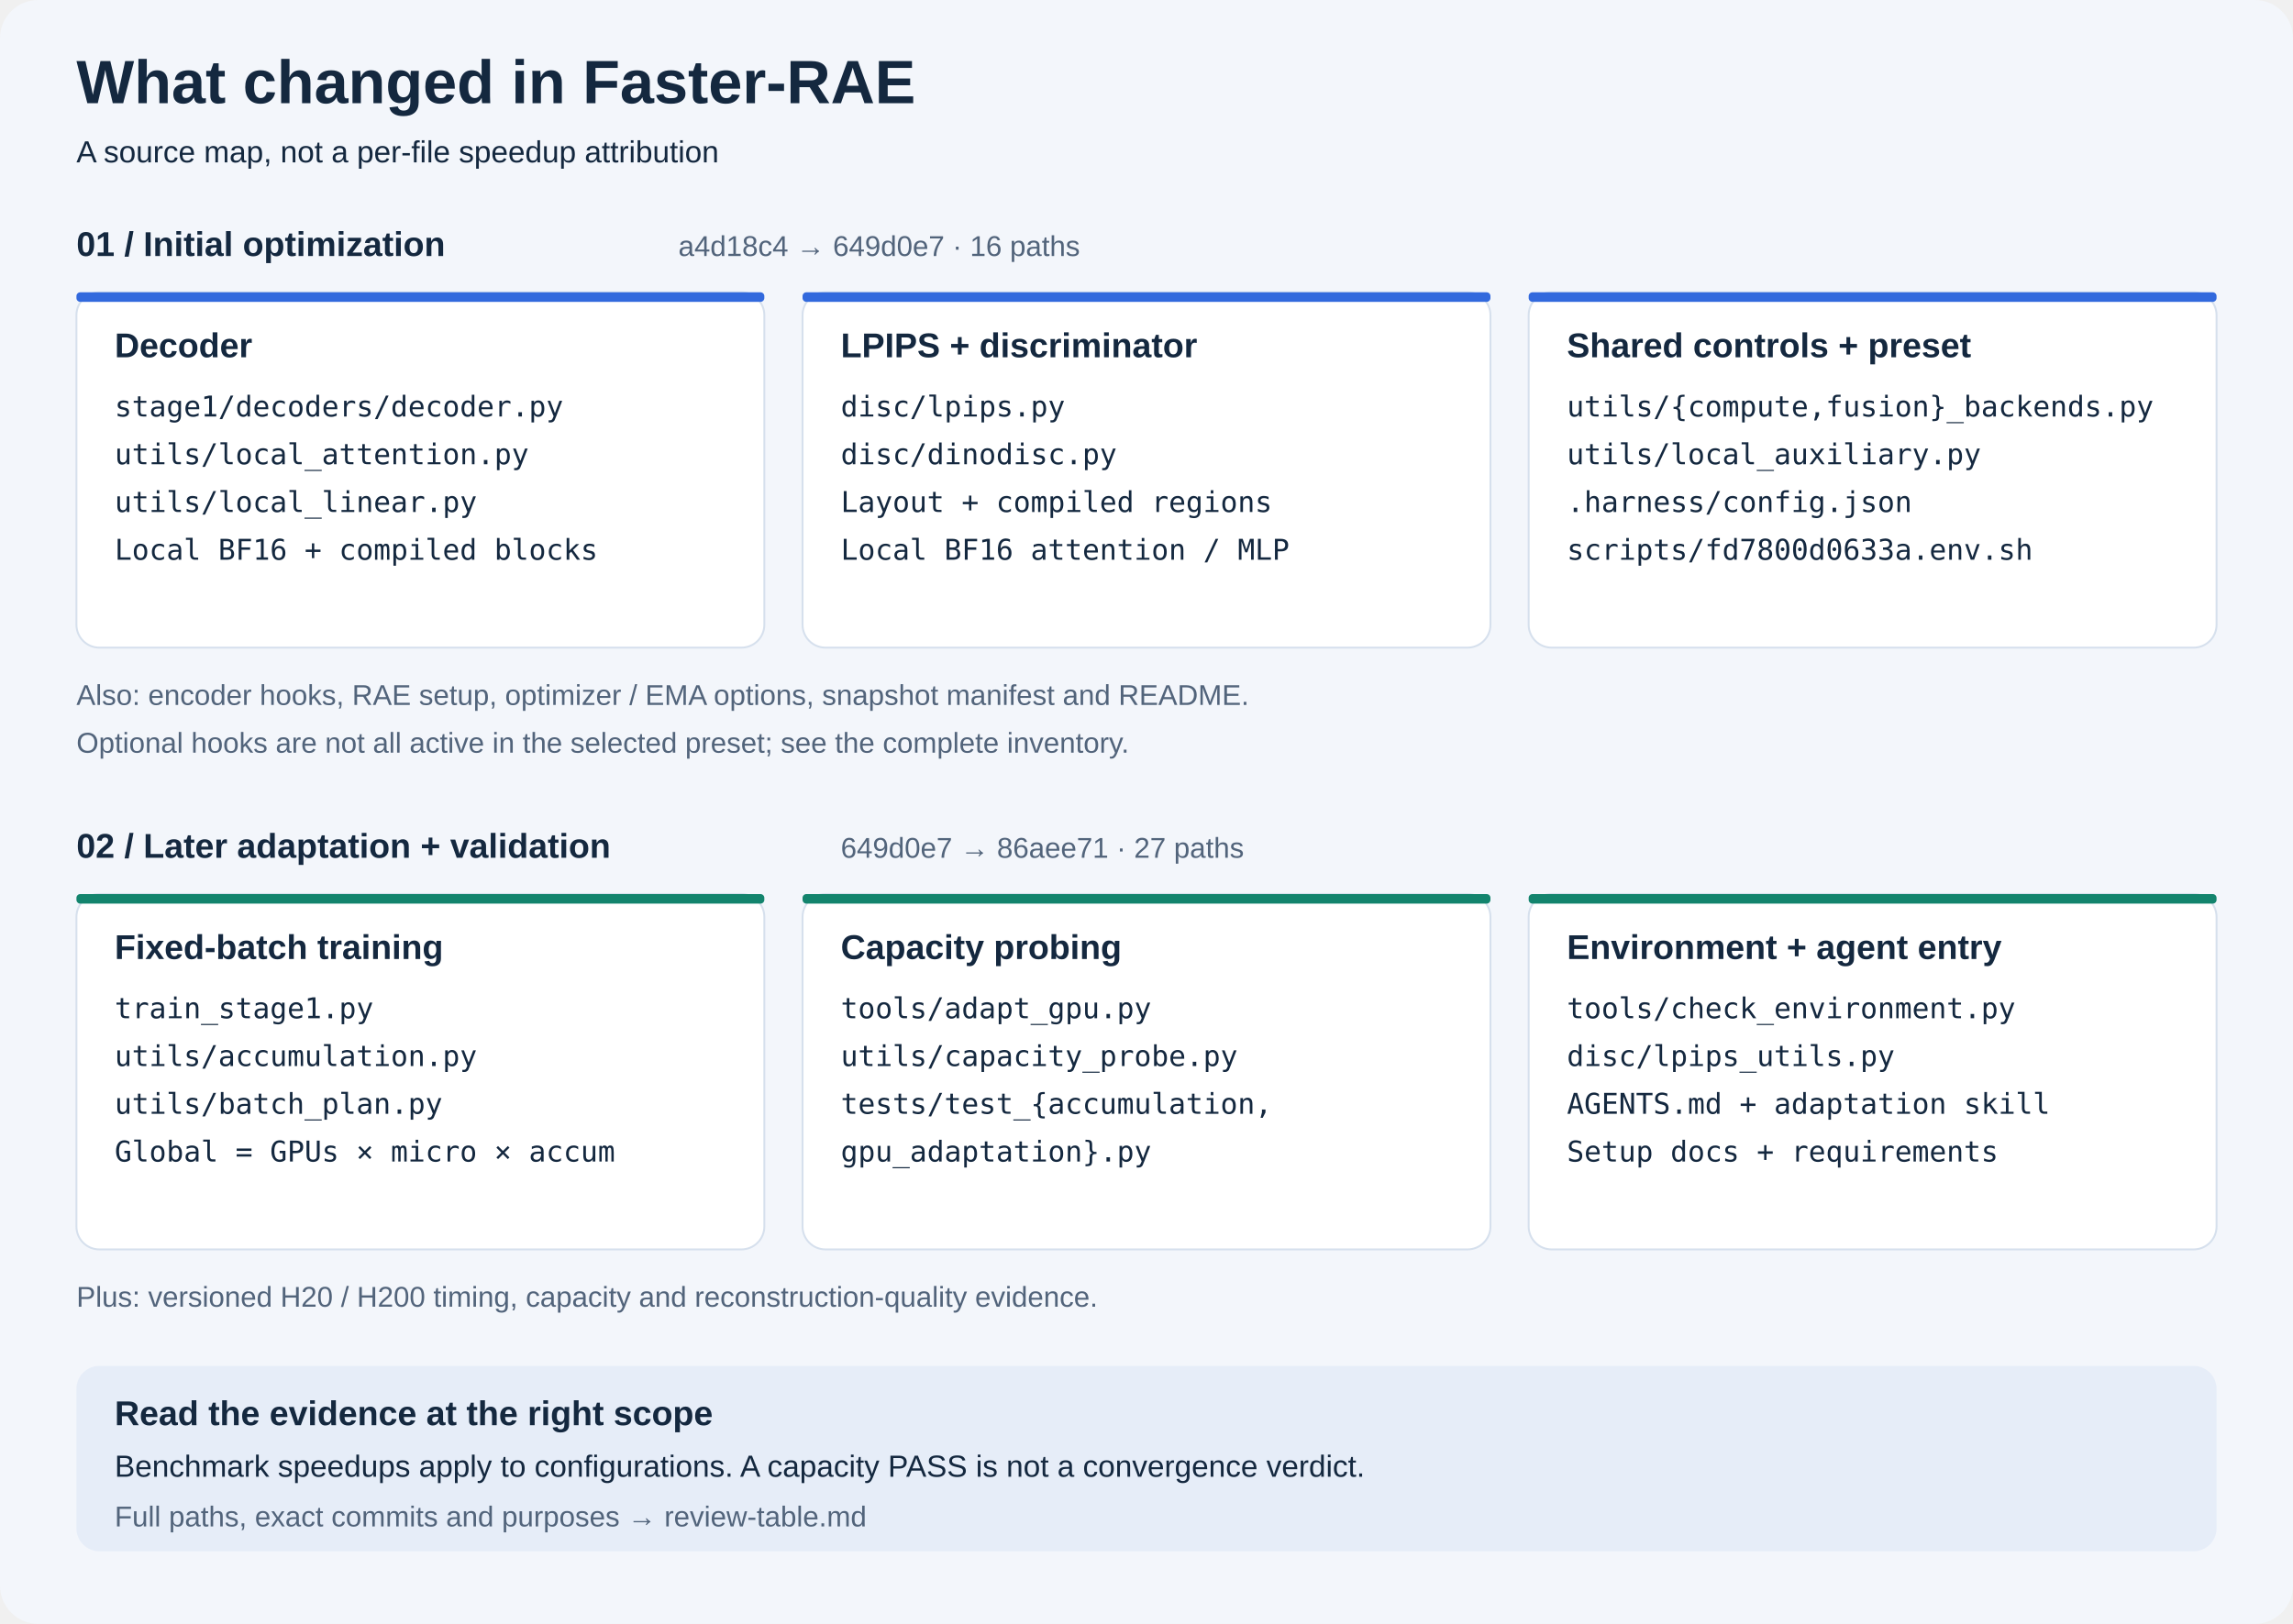
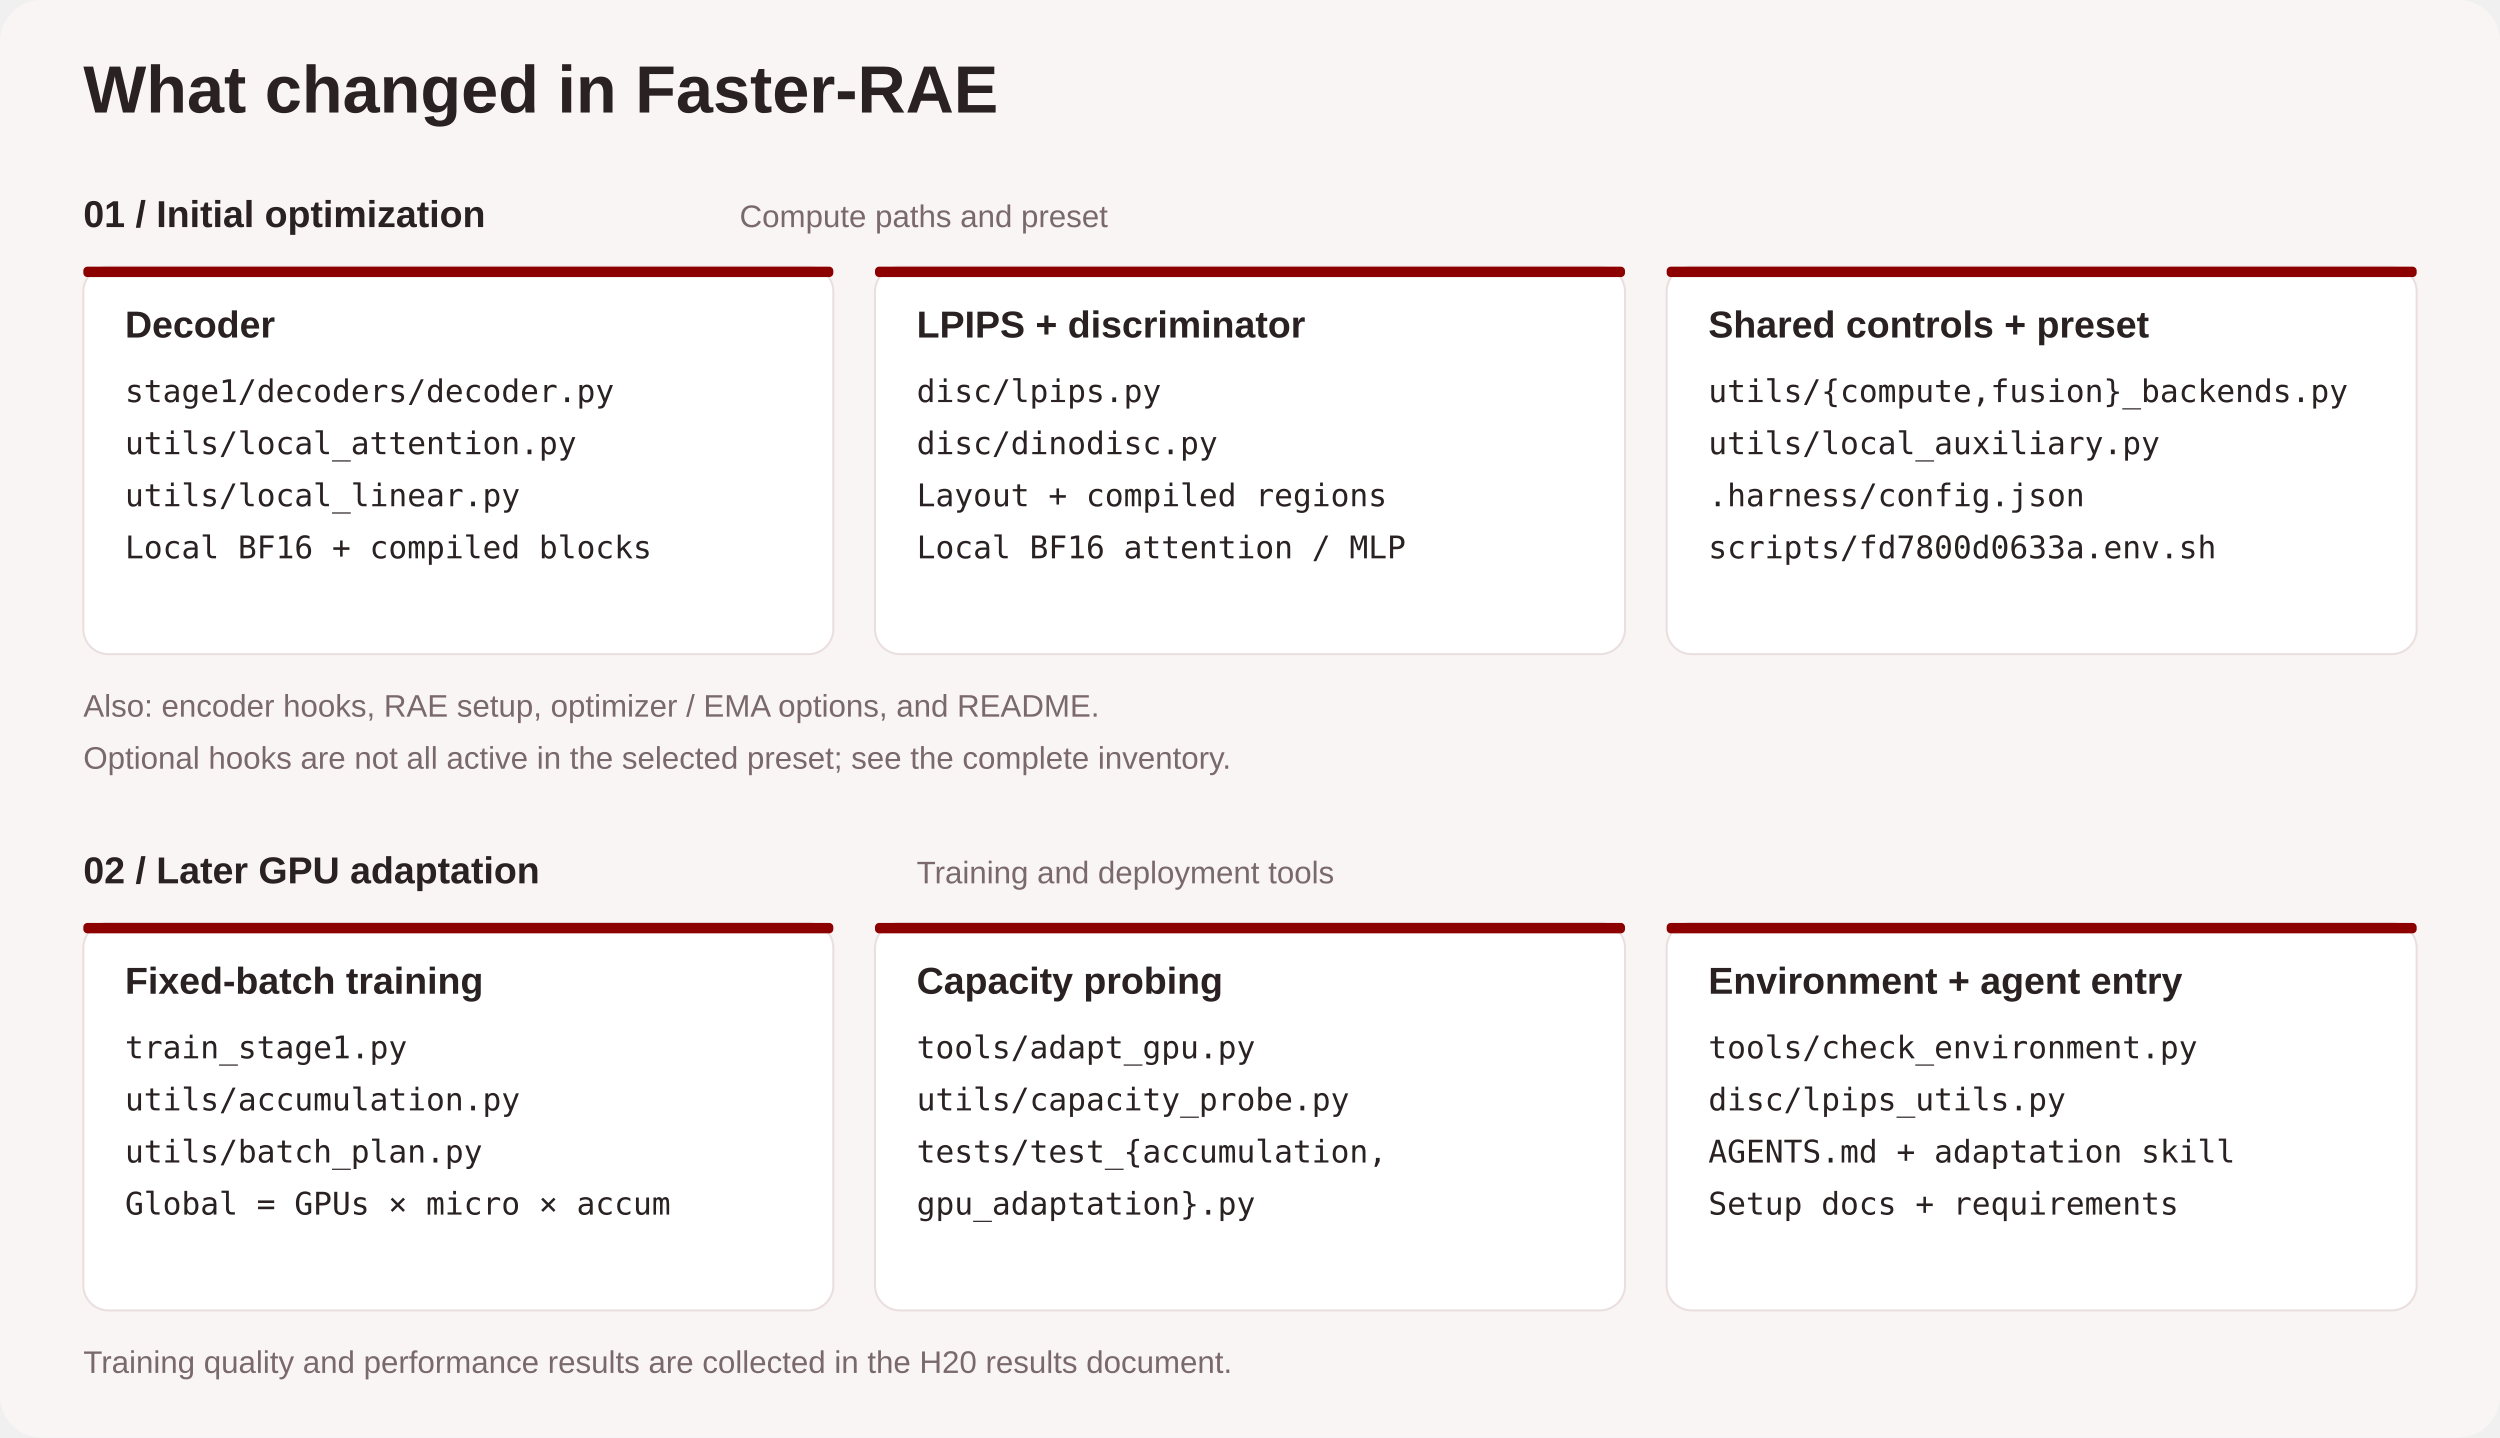
- <svg xmlns="http://www.w3.org/2000/svg" width="1200" height="850" viewBox="0 0 1200 850" role="img" aria-labelledby="title desc">
-   <style>text{font-family:Arial,Helvetica,sans-serif;fill:#14283f}.title{font-size:32px;font-weight:700}.label{font-size:18px;font-weight:700}.body{font-size:16px}.code{font-size:15px;font-family:monospace}.small{font-size:15px;fill:#52647b}</style>
-   <rect width="1200" height="850" rx="20" fill="#f3f6fb" />
+ <svg xmlns="http://www.w3.org/2000/svg" width="1200" height="690" viewBox="0 0 1200 690" role="img" aria-labelledby="title desc">
+   <style>text{font-family:Arial,Helvetica,sans-serif;fill:#292122}.title{font-size:32px;font-weight:700}.label{font-size:18px;font-weight:700}.body{font-size:16px}.code{font-size:15px;font-family:monospace}.small{font-size:15px;fill:#79696B}</style>
+   <rect width="1200" height="690" rx="20" fill="#FAF5F5" />
  <text x="40" y="54" class="title">What changed in Faster-RAE</text>
-   <text x="40" y="85" class="body">A source map, not a per-file speedup attribution</text>
-   <text x="40" y="134" class="label">01 / Initial optimization</text>
-   <text x="355" y="134" class="small">a4d18c4 → 649d0e7 · 16 paths</text>
-   <a href="../../src/stage1/decoders/decoder.py">
-     <rect x="40" y="153" width="360" height="186" rx="12" fill="white" stroke="#d6e0ed" />
-     <rect x="40" y="153" width="360" height="5" rx="2" fill="#3269dd" />
-     <text x="60" y="187" class="label">Decoder</text>
-     <text x="60" y="218" class="code">stage1/decoders/decoder.py</text>
-     <text x="60" y="243" class="code">utils/local_attention.py</text>
-     <text x="60" y="268" class="code">utils/local_linear.py</text>
-     <text x="60" y="293" class="code">Local BF16 + compiled blocks</text>
-   </a>
-   <a href="../../src/disc/dinodisc.py">
-     <rect x="420" y="153" width="360" height="186" rx="12" fill="white" stroke="#d6e0ed" />
-     <rect x="420" y="153" width="360" height="5" rx="2" fill="#3269dd" />
-     <text x="440" y="187" class="label">LPIPS + discriminator</text>
-     <text x="440" y="218" class="code">disc/lpips.py</text>
-     <text x="440" y="243" class="code">disc/dinodisc.py</text>
-     <text x="440" y="268" class="code">Layout + compiled regions</text>
-     <text x="440" y="293" class="code">Local BF16 attention / MLP</text>
-   </a>
-   <a href="../../.harness/config.json">
-     <rect x="800" y="153" width="360" height="186" rx="12" fill="white" stroke="#d6e0ed" />
-     <rect x="800" y="153" width="360" height="5" rx="2" fill="#3269dd" />
-     <text x="820" y="187" class="label">Shared controls + preset</text>
-     <text x="820" y="218" class="code">utils/{compute,fusion}_backends.py</text>
-     <text x="820" y="243" class="code">utils/local_auxiliary.py</text>
-     <text x="820" y="268" class="code">.harness/config.json</text>
-     <text x="820" y="293" class="code">scripts/fd7800d0633a.env.sh</text>
-   </a>
-   <text x="40" y="369" class="small">Also: encoder hooks, RAE setup, optimizer / EMA options, snapshot manifest and README.</text>
-   <text x="40" y="394" class="small">Optional hooks are not all active in the selected preset; see the complete inventory.</text>
-   <text x="40" y="449" class="label">02 / Later adaptation + validation</text>
-   <text x="440" y="449" class="small">649d0e7 → 86aee71 · 27 paths</text>
-   <a href="../../src/utils/accumulation.py">
-     <rect x="40" y="468" width="360" height="186" rx="12" fill="white" stroke="#d6e0ed" />
-     <rect x="40" y="468" width="360" height="5" rx="2" fill="#13846d" />
-     <text x="60" y="502" class="label">Fixed-batch training</text>
-     <text x="60" y="533" class="code">train_stage1.py</text>
-     <text x="60" y="558" class="code">utils/accumulation.py</text>
-     <text x="60" y="583" class="code">utils/batch_plan.py</text>
-     <text x="60" y="608" class="code">Global = GPUs × micro × accum</text>
-   </a>
-   <a href="../../tools/adapt_gpu.py">
-     <rect x="420" y="468" width="360" height="186" rx="12" fill="white" stroke="#d6e0ed" />
-     <rect x="420" y="468" width="360" height="5" rx="2" fill="#13846d" />
-     <text x="440" y="502" class="label">Capacity probing</text>
-     <text x="440" y="533" class="code">tools/adapt_gpu.py</text>
-     <text x="440" y="558" class="code">utils/capacity_probe.py</text>
-     <text x="440" y="583" class="code">tests/test_{accumulation,</text>
-     <text x="440" y="608" class="code">  gpu_adaptation}.py</text>
-   </a>
-   <a href="../../docs/agent-environment.md">
-     <rect x="800" y="468" width="360" height="186" rx="12" fill="white" stroke="#d6e0ed" />
-     <rect x="800" y="468" width="360" height="5" rx="2" fill="#13846d" />
-     <text x="820" y="502" class="label">Environment + agent entry</text>
-     <text x="820" y="533" class="code">tools/check_environment.py</text>
-     <text x="820" y="558" class="code">disc/lpips_utils.py</text>
-     <text x="820" y="583" class="code">AGENTS.md + adaptation skill</text>
-     <text x="820" y="608" class="code">Setup docs + requirements</text>
-   </a>
-   <text x="40" y="684" class="small">Plus: versioned H20 / H200 timing, capacity and reconstruction-quality evidence.</text>
-   <rect x="40" y="715" width="1120" height="97" rx="12" fill="#e6edf8" />
-   <text x="60" y="746" class="label">Read the evidence at the right scope</text>
-   <text x="60" y="773" class="body">Benchmark speedups apply to configurations. A capacity PASS is not a convergence verdict.</text>
-   <a href="review-table.md">
-     <text x="60" y="799" class="small">Full paths, exact commits and purposes → review-table.md</text>
-   </a>
+   <g transform="translate(0,-25)">
+     <text x="40" y="134" class="label">01 / Initial optimization</text>
+     <text x="355" y="134" class="small">Compute paths and preset</text>
+     <a href="../../src/stage1/decoders/decoder.py">
+       <rect x="40" y="153" width="360" height="186" rx="12" fill="white" stroke="#EADFE0" />
+       <rect x="40" y="153" width="360" height="5" rx="2" fill="#8C0000" />
+       <text x="60" y="187" class="label">Decoder</text>
+       <text x="60" y="218" class="code">stage1/decoders/decoder.py</text>
+       <text x="60" y="243" class="code">utils/local_attention.py</text>
+       <text x="60" y="268" class="code">utils/local_linear.py</text>
+       <text x="60" y="293" class="code">Local BF16 + compiled blocks</text>
+     </a>
+     <a href="../../src/disc/dinodisc.py">
+       <rect x="420" y="153" width="360" height="186" rx="12" fill="white" stroke="#EADFE0" />
+       <rect x="420" y="153" width="360" height="5" rx="2" fill="#8C0000" />
+       <text x="440" y="187" class="label">LPIPS + discriminator</text>
+       <text x="440" y="218" class="code">disc/lpips.py</text>
+       <text x="440" y="243" class="code">disc/dinodisc.py</text>
+       <text x="440" y="268" class="code">Layout + compiled regions</text>
+       <text x="440" y="293" class="code">Local BF16 attention / MLP</text>
+     </a>
+     <a href="../../.harness/config.json">
+       <rect x="800" y="153" width="360" height="186" rx="12" fill="white" stroke="#EADFE0" />
+       <rect x="800" y="153" width="360" height="5" rx="2" fill="#8C0000" />
+       <text x="820" y="187" class="label">Shared controls + preset</text>
+       <text x="820" y="218" class="code">utils/{compute,fusion}_backends.py</text>
+       <text x="820" y="243" class="code">utils/local_auxiliary.py</text>
+       <text x="820" y="268" class="code">.harness/config.json</text>
+       <text x="820" y="293" class="code">scripts/fd7800d0633a.env.sh</text>
+     </a>
+     <text x="40" y="369" class="small">Also: encoder hooks, RAE setup, optimizer / EMA options, and README.</text>
+     <text x="40" y="394" class="small">Optional hooks are not all active in the selected preset; see the complete inventory.</text>
+     <text x="40" y="449" class="label">02 / Later GPU adaptation</text>
+     <text x="440" y="449" class="small">Training and deployment tools</text>
+     <a href="../../src/utils/accumulation.py">
+       <rect x="40" y="468" width="360" height="186" rx="12" fill="white" stroke="#EADFE0" />
+       <rect x="40" y="468" width="360" height="5" rx="2" fill="#8C0000" />
+       <text x="60" y="502" class="label">Fixed-batch training</text>
+       <text x="60" y="533" class="code">train_stage1.py</text>
+       <text x="60" y="558" class="code">utils/accumulation.py</text>
+       <text x="60" y="583" class="code">utils/batch_plan.py</text>
+       <text x="60" y="608" class="code">Global = GPUs × micro × accum</text>
+     </a>
+     <a href="../../tools/adapt_gpu.py">
+       <rect x="420" y="468" width="360" height="186" rx="12" fill="white" stroke="#EADFE0" />
+       <rect x="420" y="468" width="360" height="5" rx="2" fill="#8C0000" />
+       <text x="440" y="502" class="label">Capacity probing</text>
+       <text x="440" y="533" class="code">tools/adapt_gpu.py</text>
+       <text x="440" y="558" class="code">utils/capacity_probe.py</text>
+       <text x="440" y="583" class="code">tests/test_{accumulation,</text>
+       <text x="440" y="608" class="code">  gpu_adaptation}.py</text>
+     </a>
+     <a href="../../docs/agent-environment.md">
+       <rect x="800" y="468" width="360" height="186" rx="12" fill="white" stroke="#EADFE0" />
+       <rect x="800" y="468" width="360" height="5" rx="2" fill="#8C0000" />
+       <text x="820" y="502" class="label">Environment + agent entry</text>
+       <text x="820" y="533" class="code">tools/check_environment.py</text>
+       <text x="820" y="558" class="code">disc/lpips_utils.py</text>
+       <text x="820" y="583" class="code">AGENTS.md + adaptation skill</text>
+       <text x="820" y="608" class="code">Setup docs + requirements</text>
+     </a>
+     <text x="40" y="684" class="small">Training quality and performance results are collected in the H20 results document.</text>
+   </g>
</svg>
